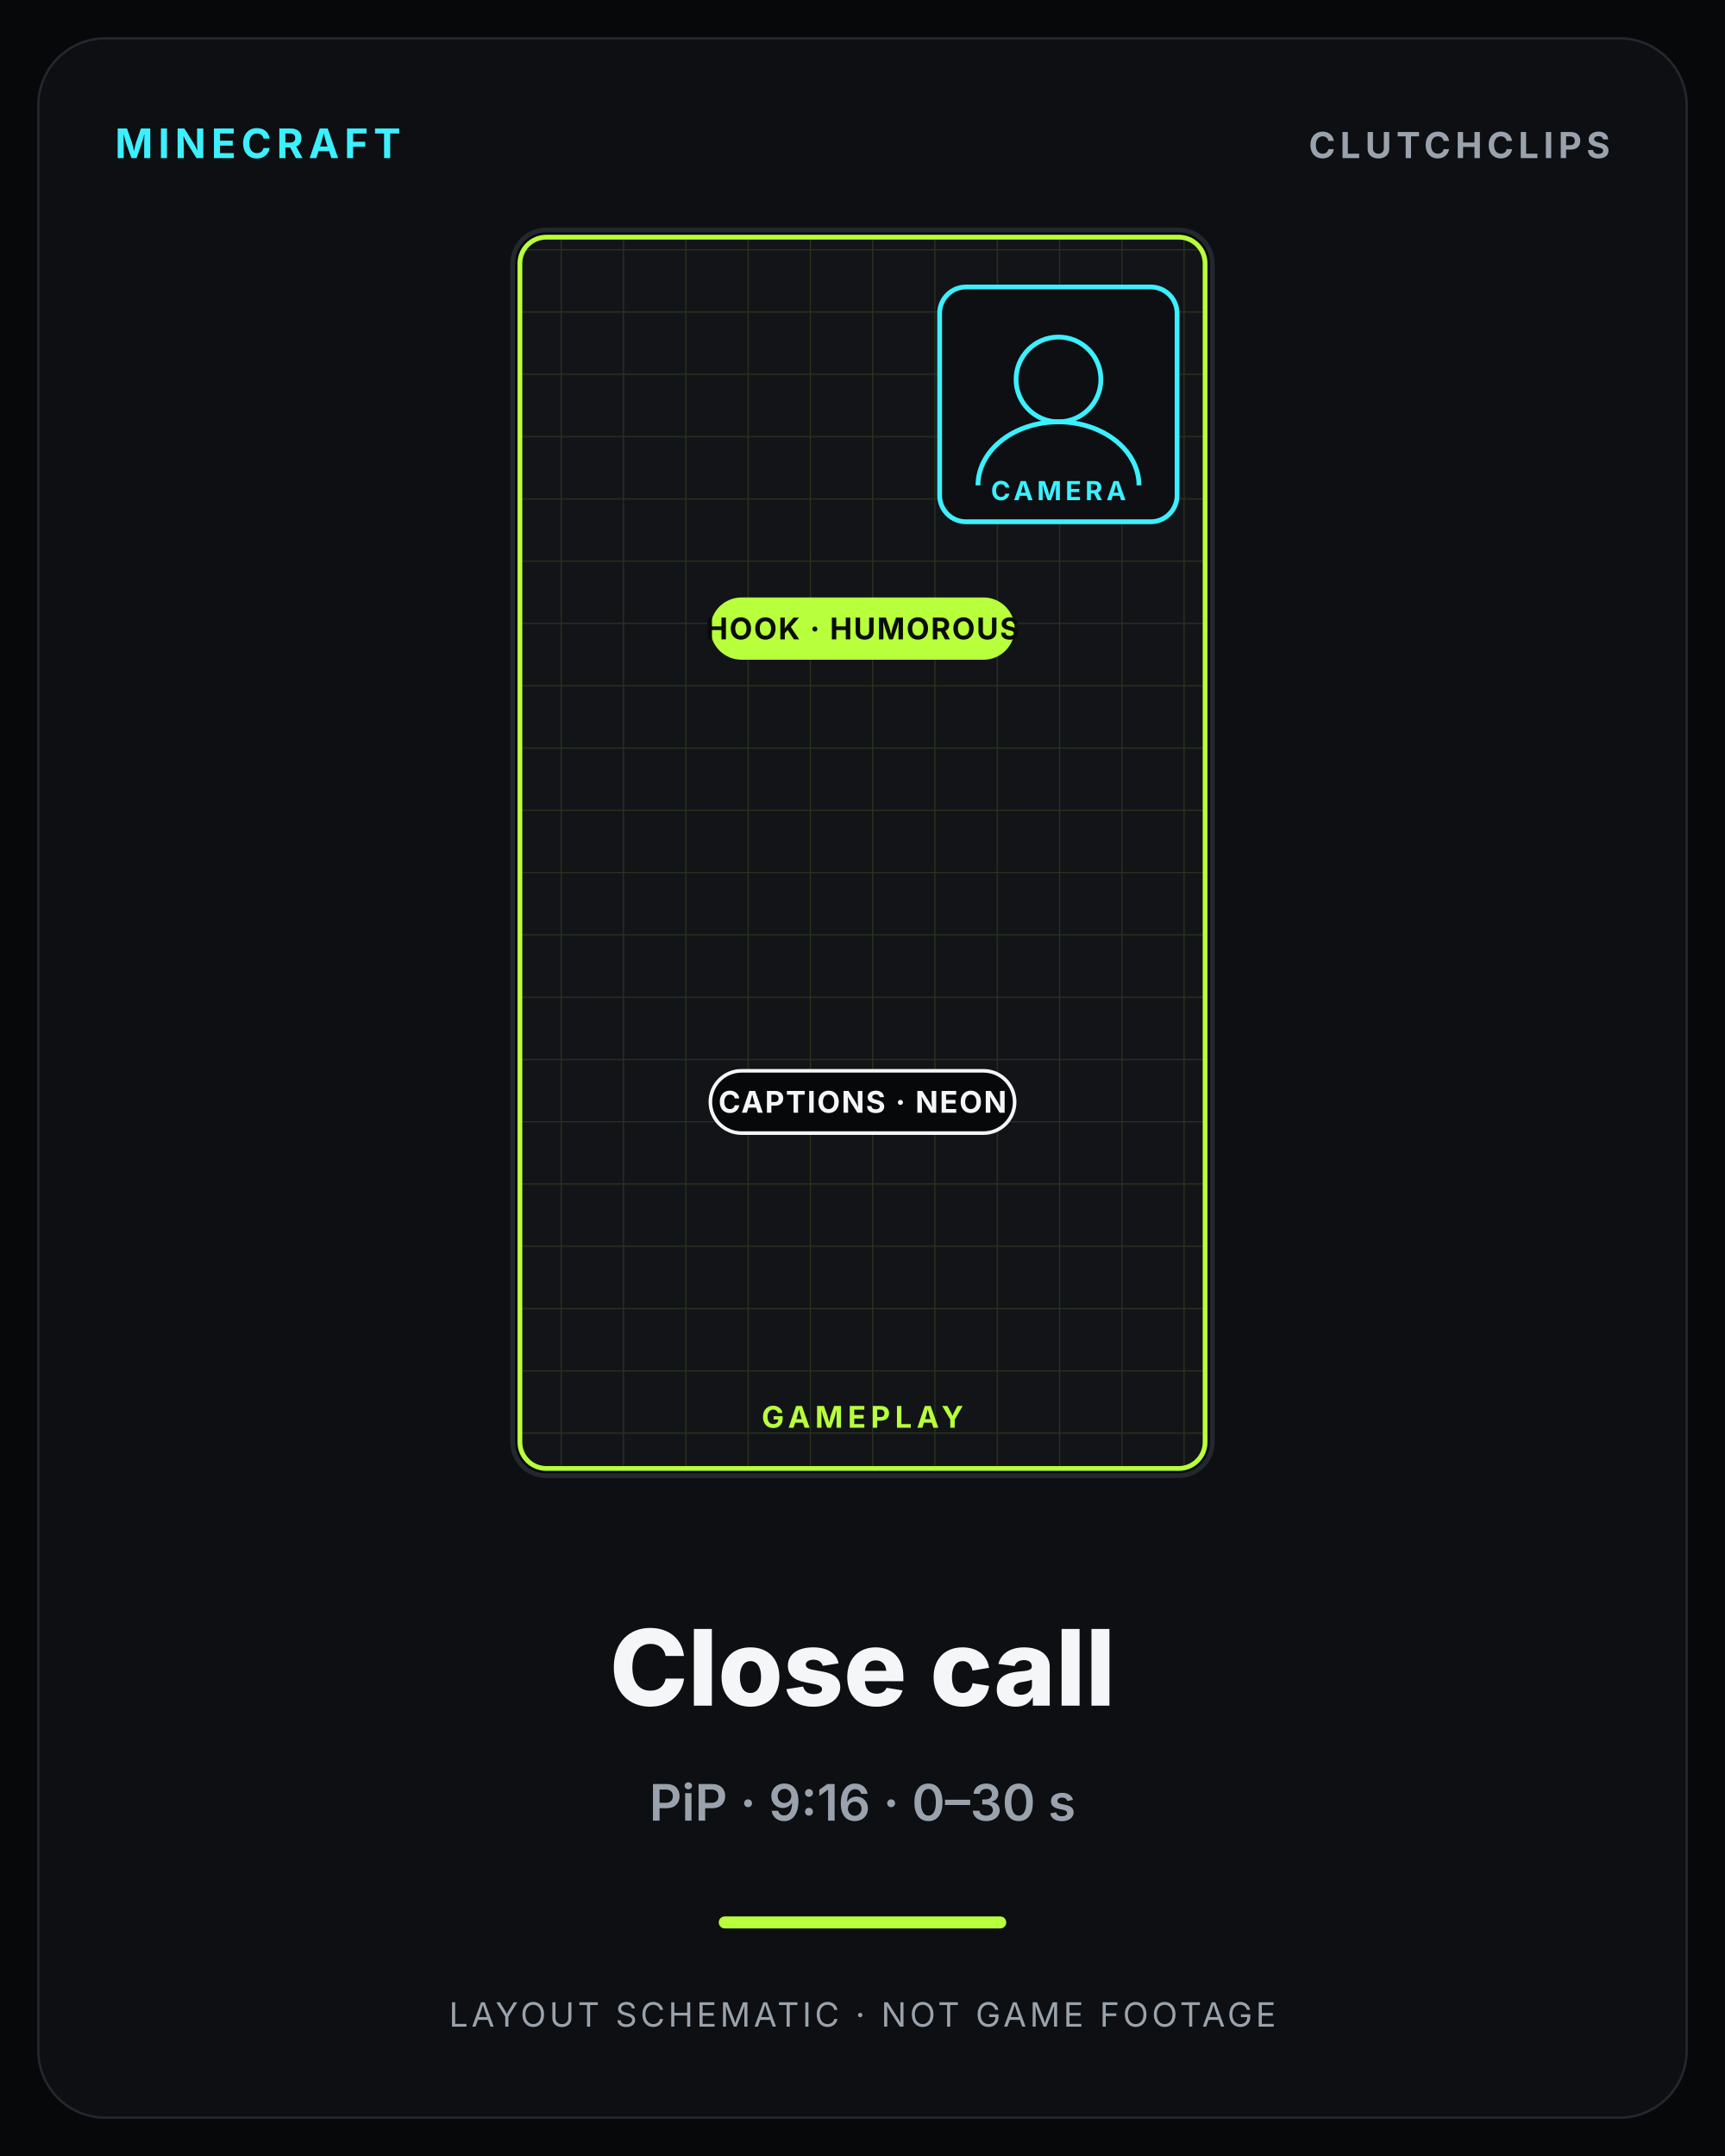
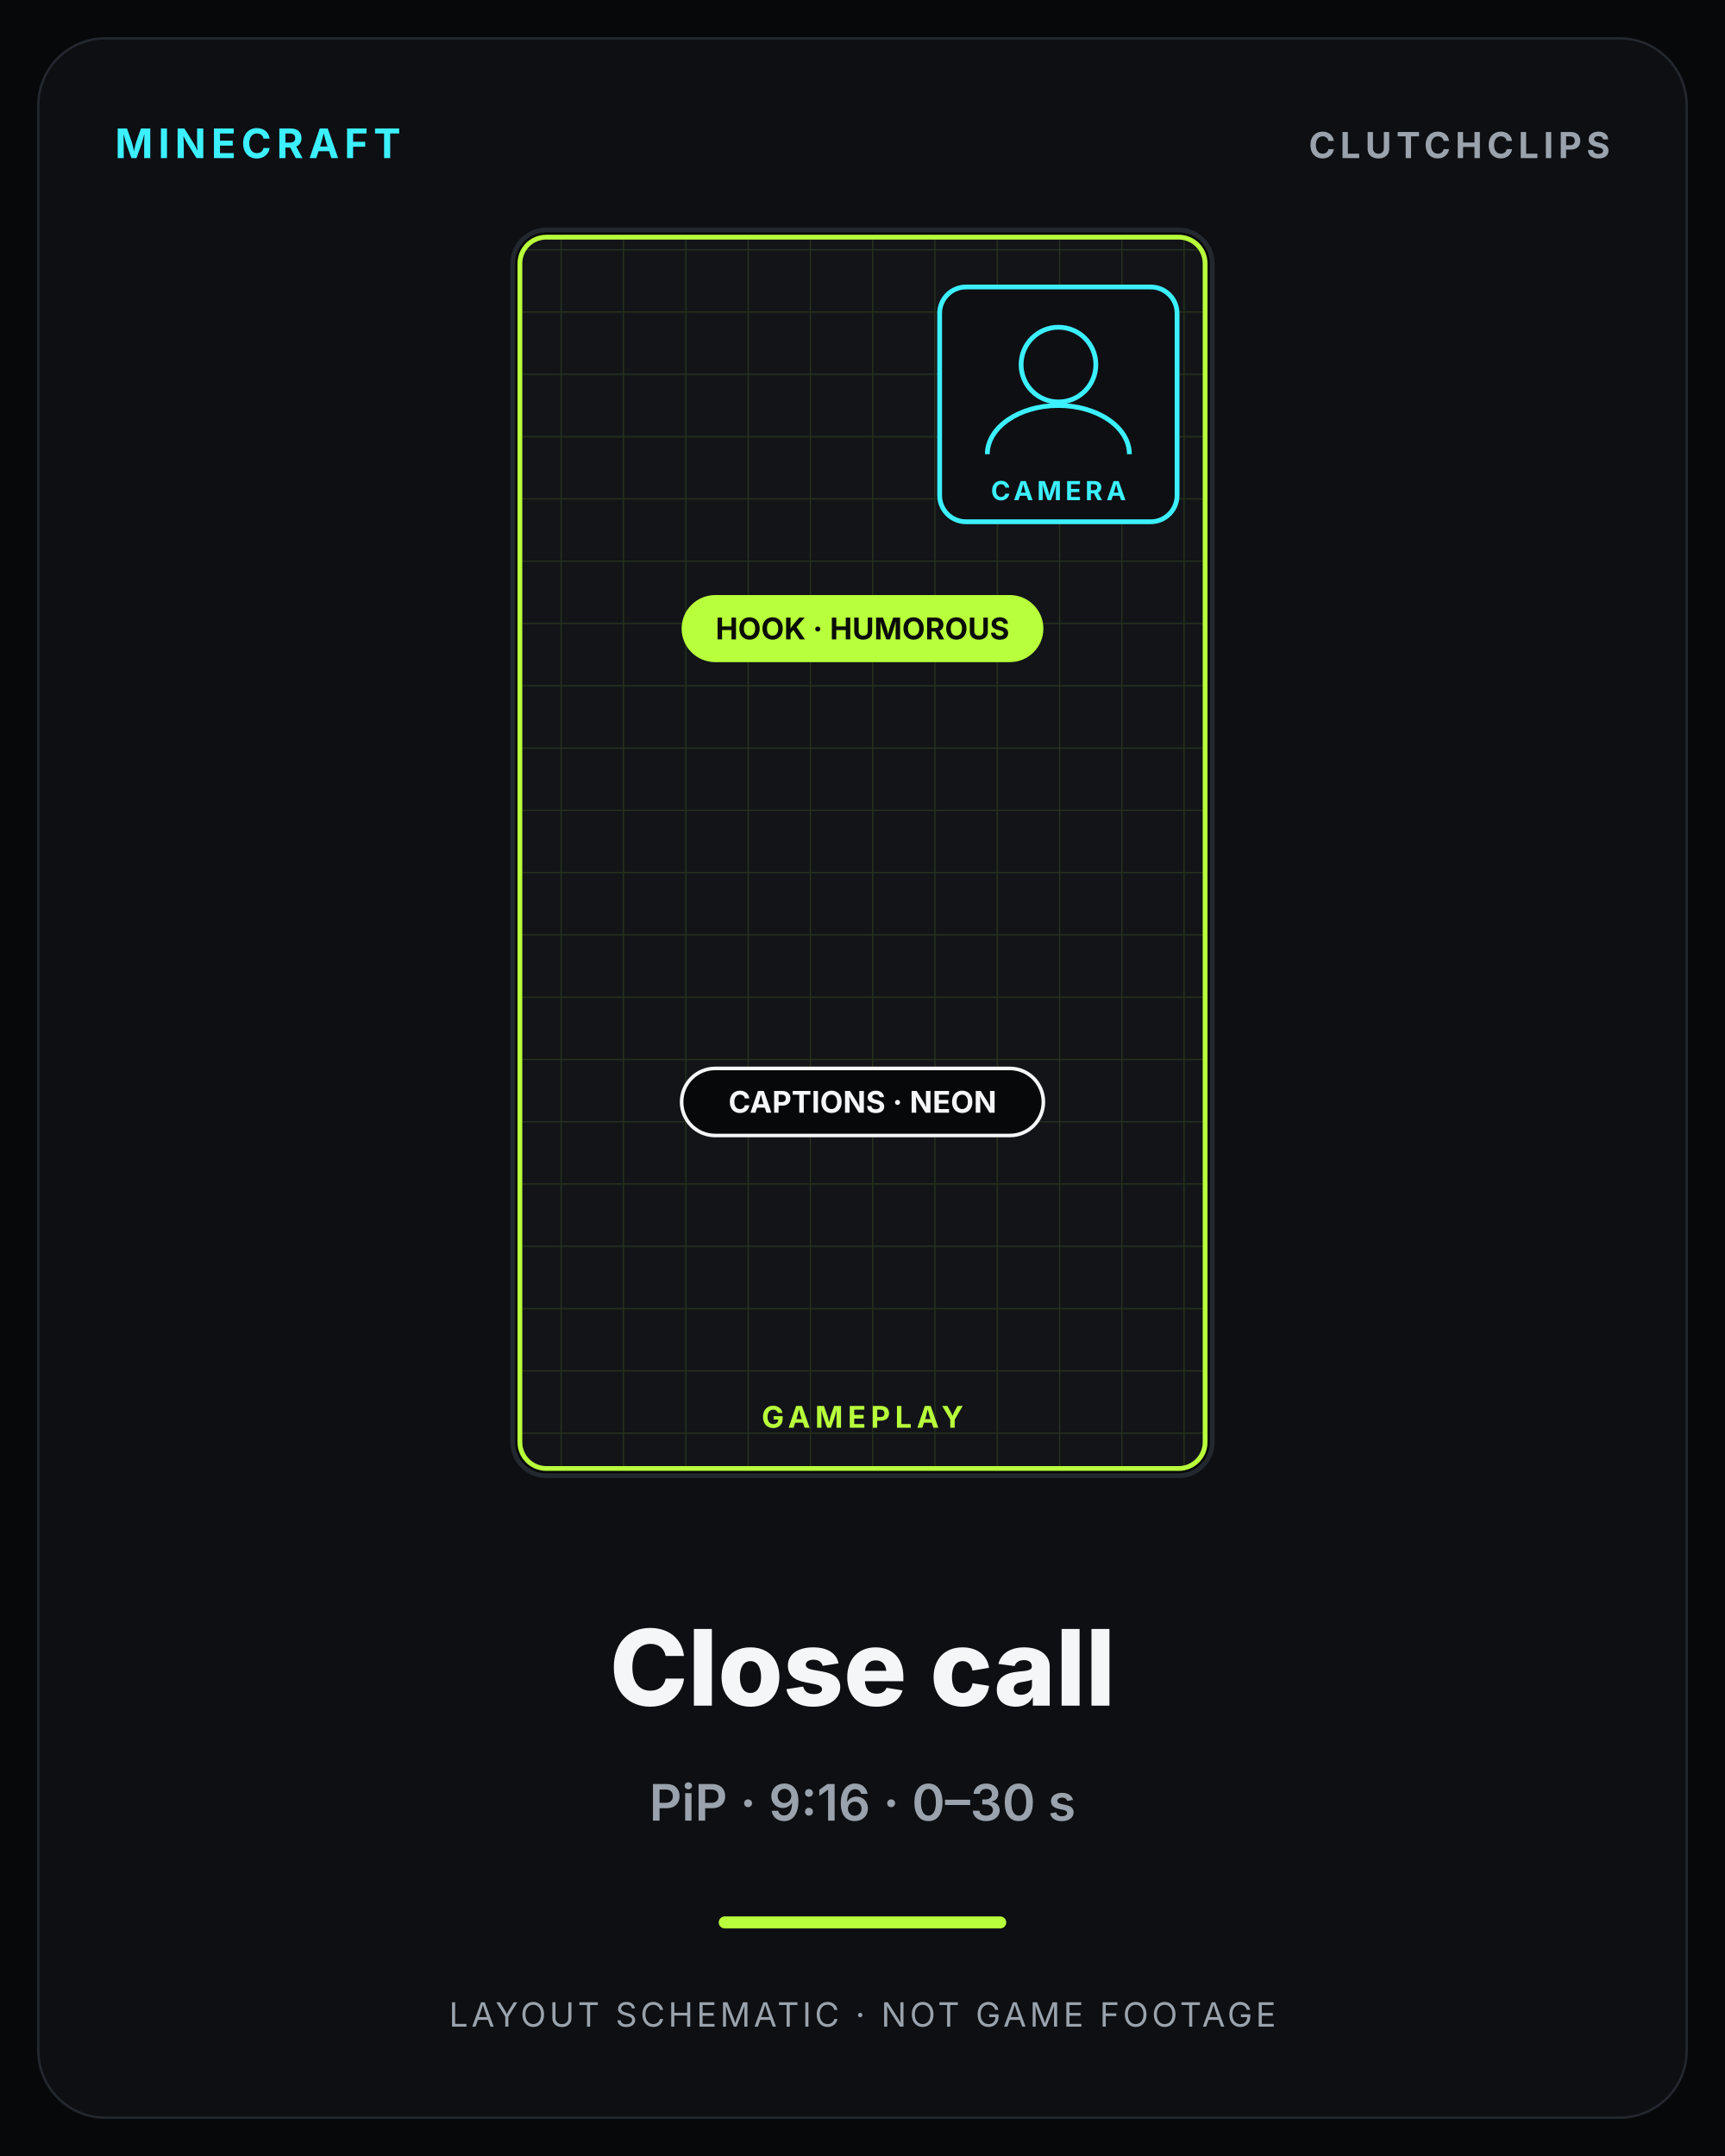
<svg xmlns="http://www.w3.org/2000/svg" viewBox="0 0 720 900" width="720" height="900" role="img" aria-label="Close call: PiP layout, 9:16" font-family="Inter, 'Helvetica Neue', Arial, sans-serif">
  <defs>
    <pattern id="grid" width="26" height="26" patternUnits="userSpaceOnUse">
      <path d="M26 0H0V26" fill="none" stroke="#b8ff3c" stroke-opacity="0.13" stroke-width="1" />
    </pattern>
  </defs>
  <rect width="720" height="900" fill="#07080a" />
  <rect x="16" y="16" width="688" height="868" rx="28" fill="#0d0f12" stroke="#23272e" />
  <text x="48" y="66" font-size="17" font-weight="700" letter-spacing="2.2" fill="#3cf0ff">MINECRAFT</text>
  <text x="672" y="66" text-anchor="end" font-size="15" font-weight="700" letter-spacing="2" fill="#9aa3ad">CLUTCHCLIPS</text>
  <rect x="214" y="96" width="292" height="520" rx="14" fill="#07080a" stroke="#23272e" stroke-width="2" />
  <rect x="217" y="99" width="286" height="514" rx="11" fill="#121418" />
  <rect x="217" y="99" width="286" height="514" rx="11" fill="url(#grid)" stroke="#b8ff3c" stroke-width="2" />
  <text x="360" y="596" text-anchor="middle" font-size="12.5" font-weight="700" letter-spacing="2" fill="#b8ff3c">GAMEPLAY</text>
  <rect x="392.2" y="119.8" width="99.1" height="98" rx="11" fill="#0d0f12" stroke="#3cf0ff" stroke-width="2" />
-   <circle cx="441.8" cy="158.4" r="17.7" fill="none" stroke="#3cf0ff" stroke-width="2" />
-   <path d="M408.2 202.6a33.6 26.5 0 0 1 67.2 0" fill="none" stroke="#3cf0ff" stroke-width="2" />
+   <circle cx="441.8" cy="152.2" r="15.6" fill="none" stroke="#3cf0ff" stroke-width="2" />
+   <path d="M412.1 189.6a29.6 20.3 0 0 1 59.3 0" fill="none" stroke="#3cf0ff" stroke-width="2" />
  <text x="441.8" y="208.8" text-anchor="middle" font-size="11" font-weight="700" letter-spacing="1.6" fill="#3cf0ff">CAMERA</text>
-   <rect x="296.5" y="249.4" width="127" height="26" rx="13" fill="#b8ff3c" />
-   <text x="360" y="266.9" text-anchor="middle" font-size="12.5" font-weight="700" letter-spacing="0.6" fill="#0a0d05">HOOK · HUMOROUS</text>
-   <rect x="296.5" y="447" width="127" height="26" rx="13" fill="#07080a" stroke="#f4f6f8" stroke-width="1.5" />
-   <text x="360" y="464.5" text-anchor="middle" font-size="12.5" font-weight="700" letter-spacing="0.6" fill="#f4f6f8">CAPTIONS · NEON</text>
+   <rect x="284.5" y="248.4" width="151" height="28" rx="14" fill="#b8ff3c" />
+   <text x="360" y="266.9" text-anchor="middle" font-size="12.5" font-weight="700" textLength="123" lengthAdjust="spacingAndGlyphs" fill="#0a0d05">HOOK · HUMOROUS</text>
+   <rect x="284.5" y="446" width="151" height="28" rx="14" fill="#07080a" stroke="#f4f6f8" stroke-width="1.5" />
+   <text x="360" y="464.5" text-anchor="middle" font-size="12.5" font-weight="700" textLength="123" lengthAdjust="spacingAndGlyphs" fill="#f4f6f8">CAPTIONS · NEON</text>
  <text x="360" y="712" text-anchor="middle" font-size="44" font-weight="800" fill="#f4f6f8">Close call</text>
  <text x="360" y="760" text-anchor="middle" font-size="21" font-weight="600" fill="#9aa3ad">PiP  ·  9:16  ·  0–30 s</text>
  <rect x="300" y="800" width="120" height="5" rx="2.5" fill="#b8ff3c" />
  <text x="360" y="846" text-anchor="middle" font-size="14" letter-spacing="1.4" fill="#9aa3ad">LAYOUT SCHEMATIC · NOT GAME FOOTAGE</text>
</svg>
